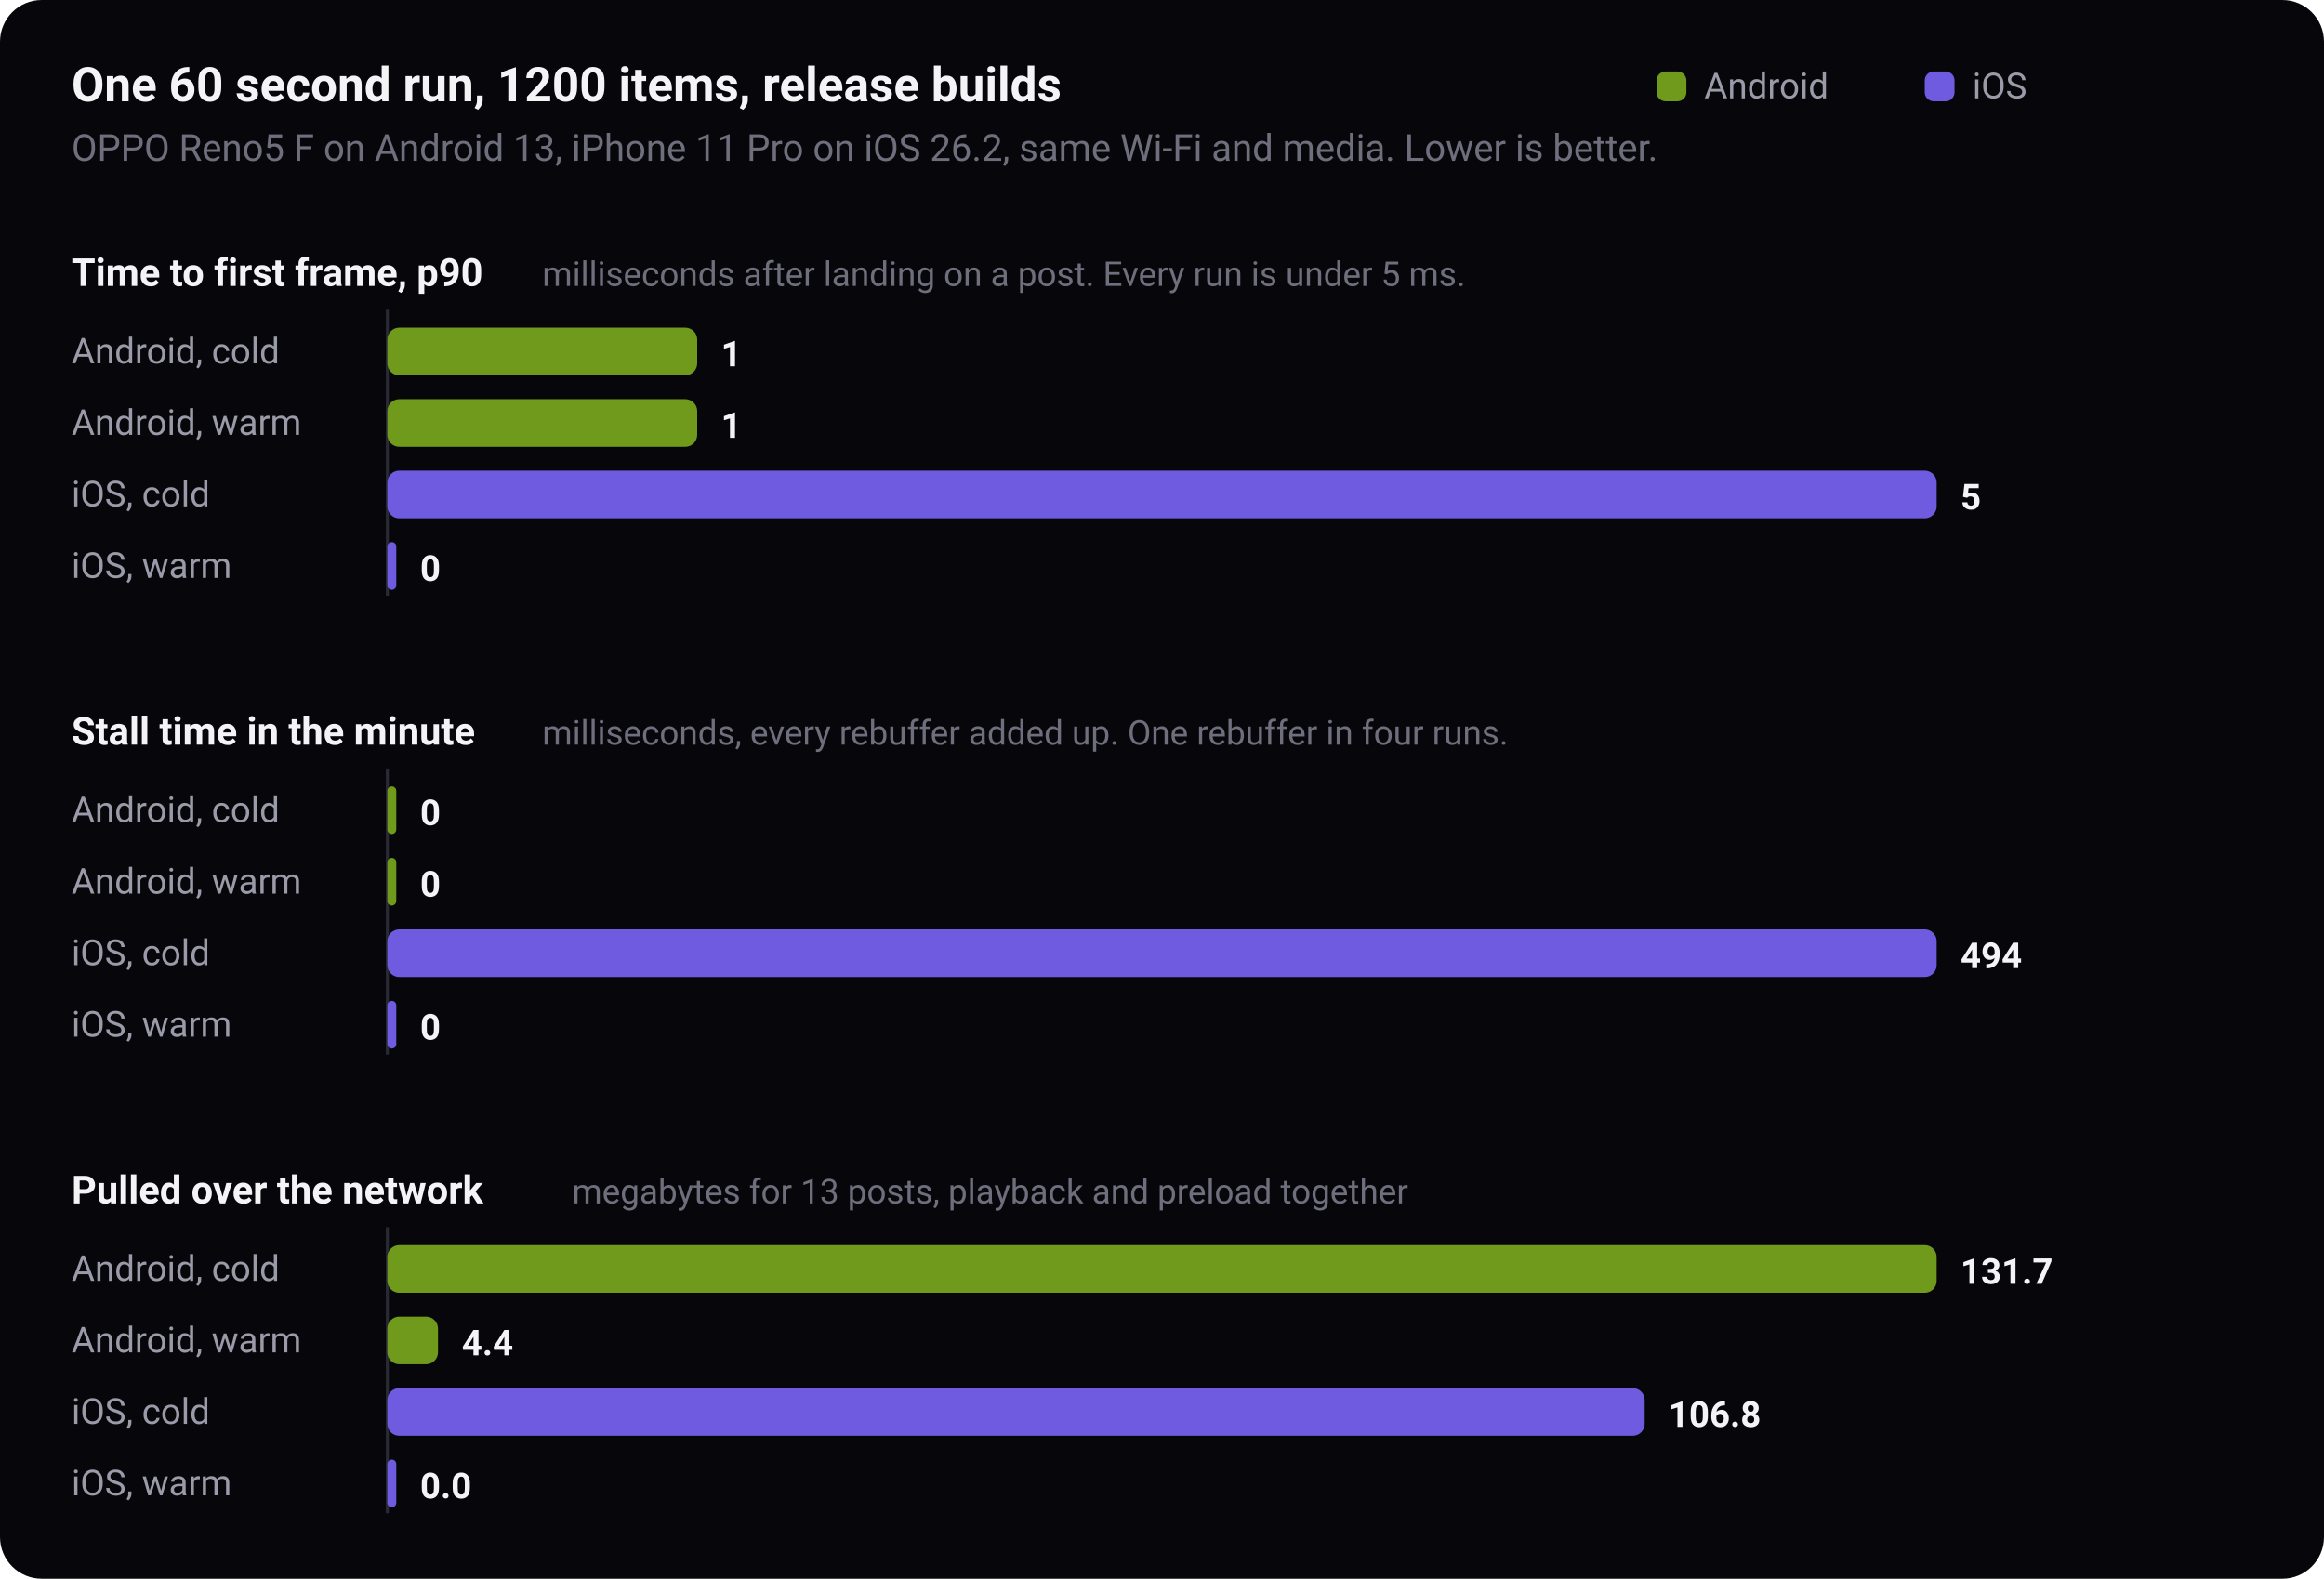
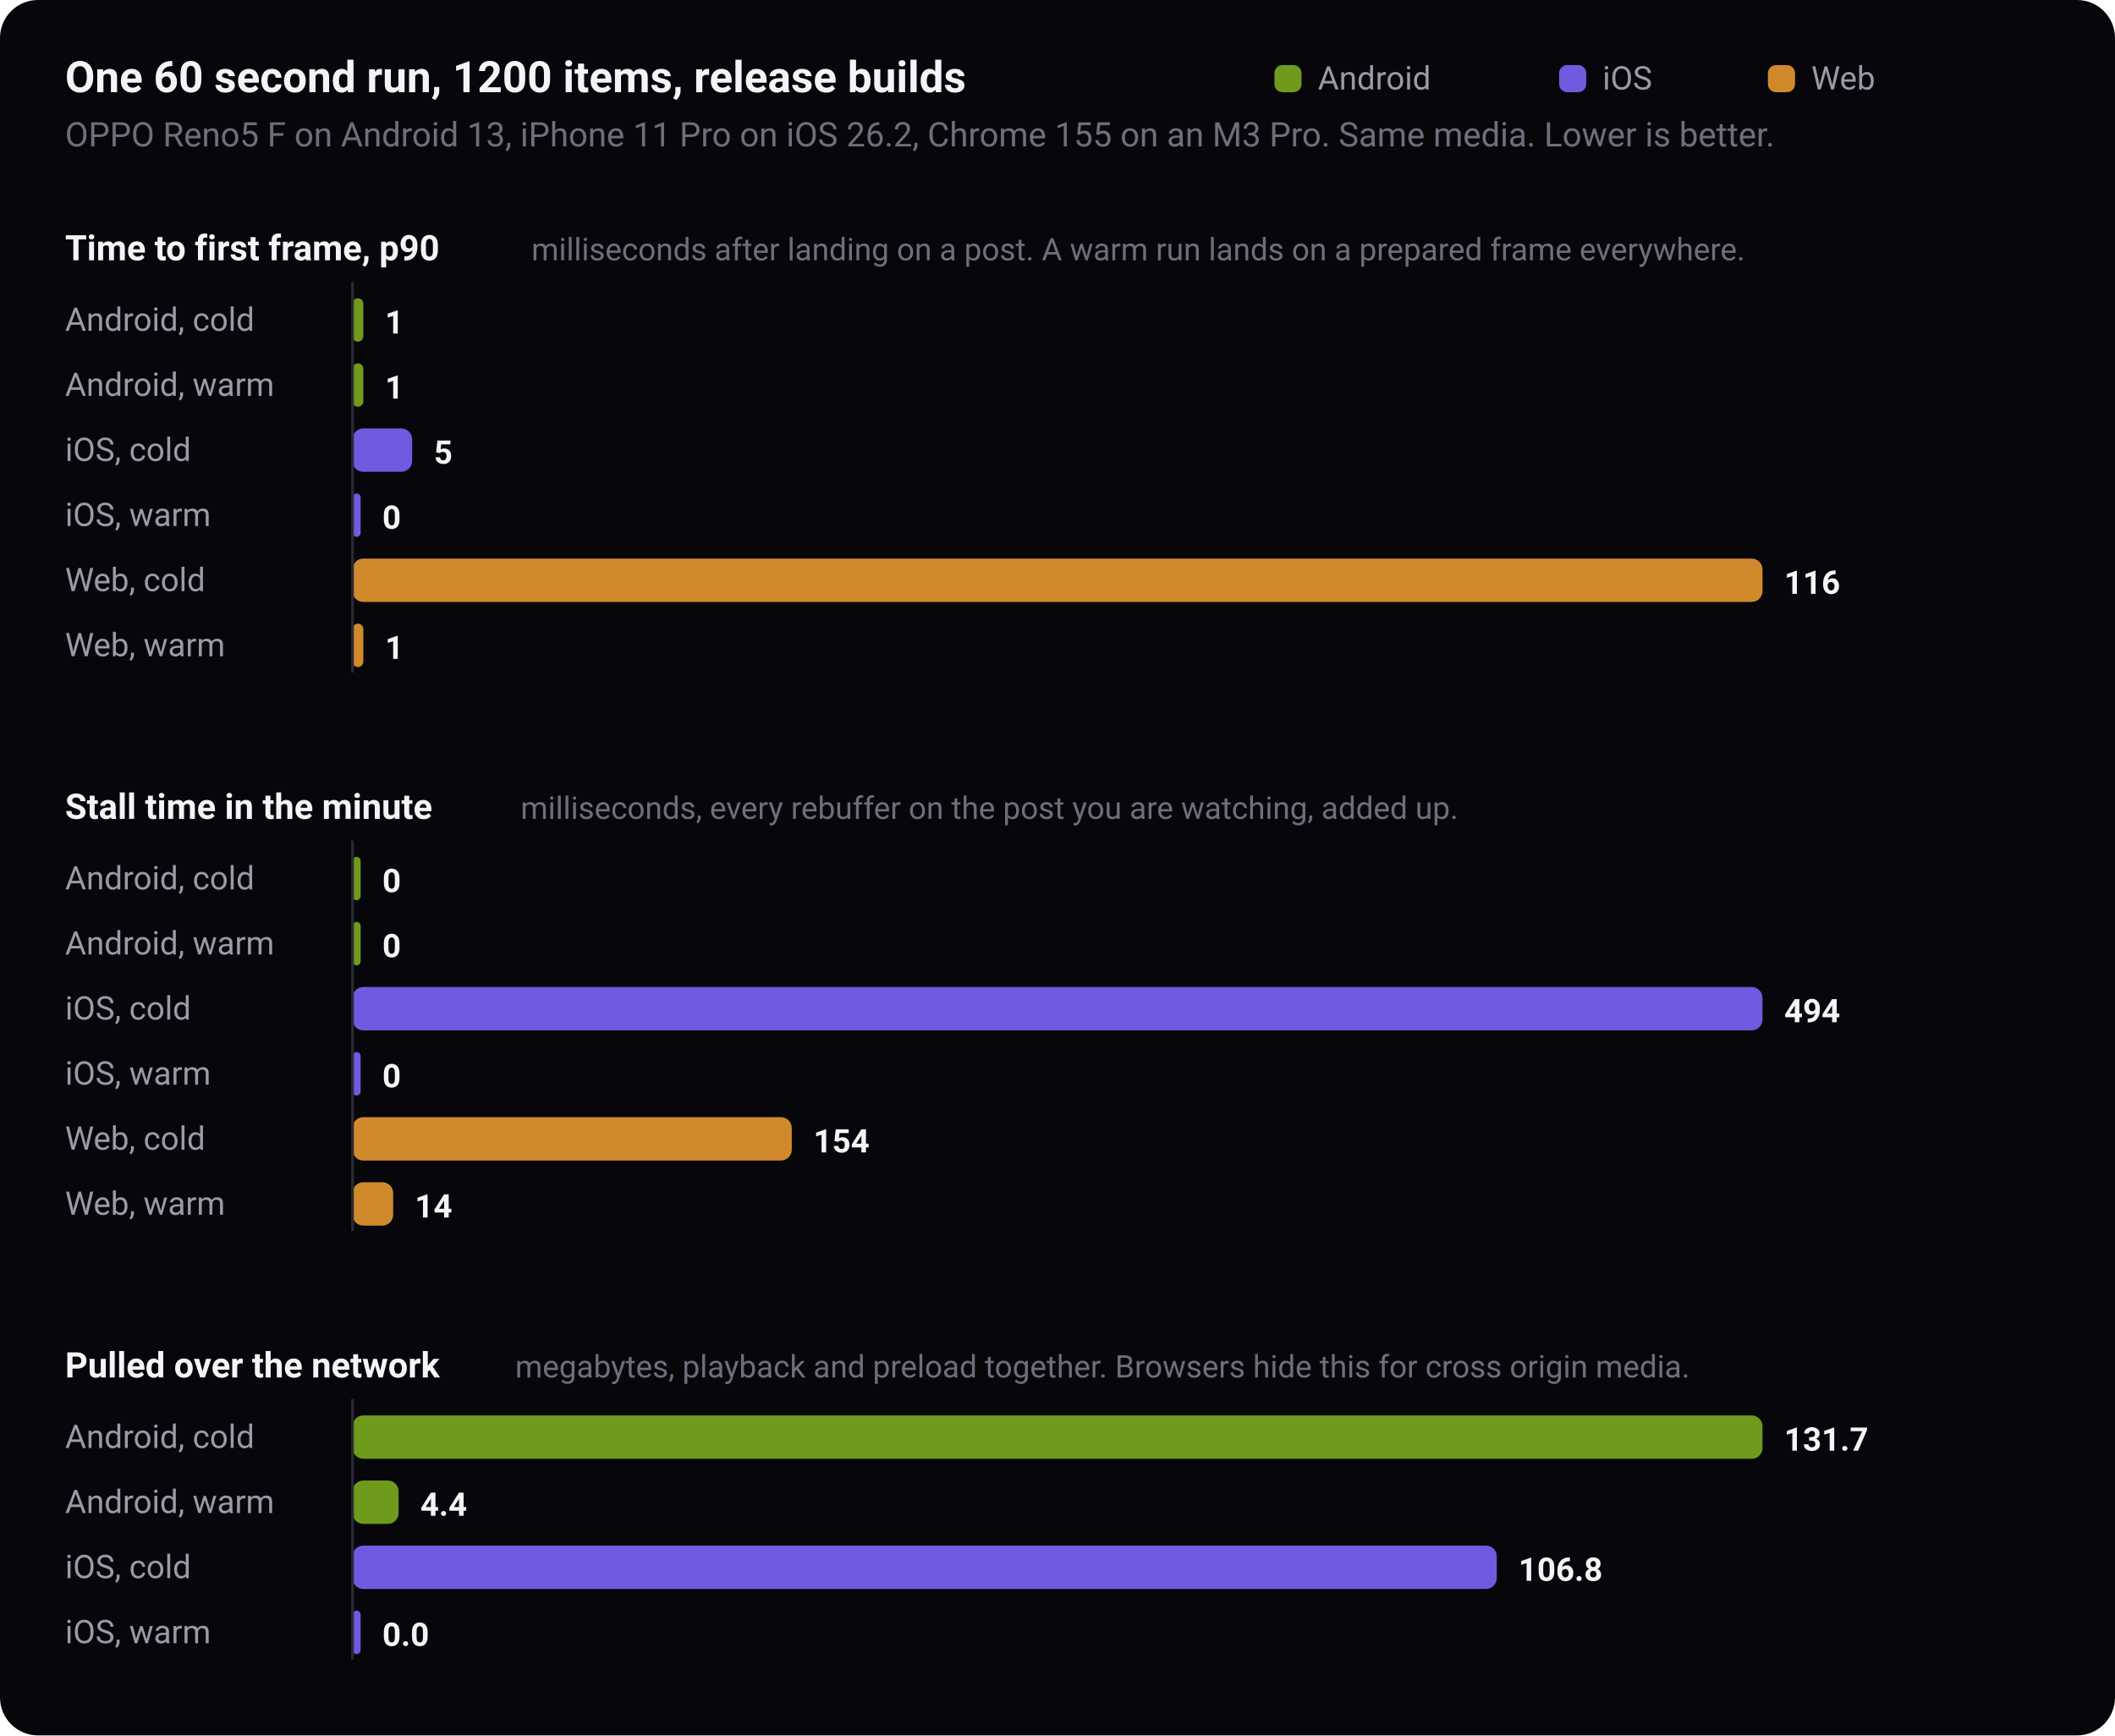
- <svg xmlns="http://www.w3.org/2000/svg" viewBox="0 0 780 530" width="780" height="530" role="img" aria-label="Benchmark results for Android and iOS: time to first frame, stall time and network traffic, on a cold and a warm cache">
+ <svg xmlns="http://www.w3.org/2000/svg" viewBox="0 0 780 640" width="780" height="640" role="img" aria-label="Benchmark results for Android, iOS and the web: time to first frame, stall time and network traffic, on a cold and a warm cache">
  <style>
    .bg { fill: #07070B; }
    .t { font-family: ui-sans-serif, -apple-system, "Segoe UI", Roboto, sans-serif; }
    .title { fill: #F4F4F6; font-size: 16px; font-weight: 700; }
    .sub { fill: #6E6E7C; font-size: 12.5px; }
    .panel { fill: #F4F4F6; font-size: 13px; font-weight: 700; }
    .unit { fill: #6E6E7C; font-size: 11.5px; }
    .row { fill: #9A9AA8; font-size: 12px; }
    .val { fill: #F4F4F6; font-size: 12px; font-weight: 700; }
    .axis { stroke: #2A2A36; stroke-width: 1; }
    .legend { fill: #9A9AA8; font-size: 12px; }
  </style>
-   <rect class="bg" width="780" height="530" rx="14" />
+   <rect class="bg" width="780" height="640" rx="14" />
  <text class="t title" x="24" y="34">One 60 second run, 1200 items, release builds</text>
-   <text class="t sub" x="24" y="54">OPPO Reno5 F on Android 13, iPhone 11 Pro on iOS 26.2, same Wi-Fi and media. Lower is better.</text>
-   <rect x="556" y="24" width="10" height="10" rx="3" fill="#6F9A1C" />
-   <text class="t legend" x="572" y="33">Android</text>
-   <rect x="646" y="24" width="10" height="10" rx="3" fill="#6F5BE0" />
-   <text class="t legend" x="662" y="33">iOS</text>
+   <text class="t sub" x="24" y="54">OPPO Reno5 F on Android 13, iPhone 11 Pro on iOS 26.2, Chrome 155 on an M3 Pro. Same media. Lower is better.</text>
+   <rect x="470" y="24" width="10" height="10" rx="3" fill="#6F9A1C" />
+   <text class="t legend" x="486" y="33">Android</text>
+   <rect x="575" y="24" width="10" height="10" rx="3" fill="#6F5BE0" />
+   <text class="t legend" x="591" y="33">iOS</text>
+   <rect x="652" y="24" width="10" height="10" rx="3" fill="#D08A2C" />
+   <text class="t legend" x="668" y="33">Web</text>
  <text class="t panel" x="24" y="96">Time to first frame, p90</text>
-   <text class="t unit" x="182" y="96">milliseconds after landing on a post. Every run is under 5 ms.</text>
-   <line class="axis" x1="130" y1="104" x2="130" y2="200" />
+   <text class="t unit" x="196" y="96">milliseconds after landing on a post. A warm run lands on a prepared frame everywhere.</text>
  <text class="t row" x="24" y="122">Android, cold</text>
-   <rect x="130" y="110" width="104" height="16" rx="4" fill="#6F9A1C" />
-   <text class="t val" x="242" y="123">1</text>
+   <rect x="130" y="110" width="4" height="16" rx="2.0" fill="#6F9A1C" />
+   <text class="t val" x="142" y="123">1</text>
  <text class="t row" x="24" y="146">Android, warm</text>
-   <rect x="130" y="134" width="104" height="16" rx="4" fill="#6F9A1C" />
-   <text class="t val" x="242" y="147">1</text>
+   <rect x="130" y="134" width="4" height="16" rx="2.0" fill="#6F9A1C" />
+   <text class="t val" x="142" y="147">1</text>
  <text class="t row" x="24" y="170">iOS, cold</text>
-   <rect x="130" y="158" width="520" height="16" rx="4" fill="#6F5BE0" />
-   <text class="t val" x="658" y="171">5</text>
+   <rect x="130" y="158" width="22" height="16" rx="4" fill="#6F5BE0" />
+   <text class="t val" x="160" y="171">5</text>
  <text class="t row" x="24" y="194">iOS, warm</text>
  <rect x="130" y="182" width="3" height="16" rx="1.5" fill="#6F5BE0" />
  <text class="t val" x="141" y="195">0</text>
-   <text class="t panel" x="24" y="250">Stall time in the minute</text>
-   <text class="t unit" x="182" y="250">milliseconds, every rebuffer added up. One rebuffer in four runs.</text>
-   <line class="axis" x1="130" y1="258" x2="130" y2="354" />
-   <text class="t row" x="24" y="276">Android, cold</text>
-   <rect x="130" y="264" width="3" height="16" rx="1.5" fill="#6F9A1C" />
-   <text class="t val" x="141" y="277">0</text>
-   <text class="t row" x="24" y="300">Android, warm</text>
-   <rect x="130" y="288" width="3" height="16" rx="1.5" fill="#6F9A1C" />
-   <text class="t val" x="141" y="301">0</text>
-   <text class="t row" x="24" y="324">iOS, cold</text>
-   <rect x="130" y="312" width="520" height="16" rx="4" fill="#6F5BE0" />
-   <text class="t val" x="658" y="325">494</text>
-   <text class="t row" x="24" y="348">iOS, warm</text>
-   <rect x="130" y="336" width="3" height="16" rx="1.5" fill="#6F5BE0" />
-   <text class="t val" x="141" y="349">0</text>
-   <text class="t panel" x="24" y="404">Pulled over the network</text>
-   <text class="t unit" x="192" y="404">megabytes for 13 posts, playback and preload together</text>
-   <line class="axis" x1="130" y1="412" x2="130" y2="508" />
-   <text class="t row" x="24" y="430">Android, cold</text>
-   <rect x="130" y="418" width="520" height="16" rx="4" fill="#6F9A1C" />
-   <text class="t val" x="658" y="431">131.7</text>
-   <text class="t row" x="24" y="454">Android, warm</text>
-   <rect x="130" y="442" width="17" height="16" rx="4" fill="#6F9A1C" />
-   <text class="t val" x="155" y="455">4.4</text>
-   <text class="t row" x="24" y="478">iOS, cold</text>
-   <rect x="130" y="466" width="422" height="16" rx="4" fill="#6F5BE0" />
-   <text class="t val" x="560" y="479">106.8</text>
-   <text class="t row" x="24" y="502">iOS, warm</text>
-   <rect x="130" y="490" width="3" height="16" rx="1.5" fill="#6F5BE0" />
-   <text class="t val" x="141" y="503">0.0</text>
+   <text class="t row" x="24" y="218">Web, cold</text>
+   <rect x="130" y="206" width="520" height="16" rx="4" fill="#D08A2C" />
+   <text class="t val" x="658" y="219">116</text>
+   <text class="t row" x="24" y="242">Web, warm</text>
+   <rect x="130" y="230" width="4" height="16" rx="2.0" fill="#D08A2C" />
+   <text class="t val" x="142" y="243">1</text>
+   <line class="axis" x1="130" y1="104" x2="130" y2="248" />
+   <text class="t panel" x="24" y="302">Stall time in the minute</text>
+   <text class="t unit" x="192" y="302">milliseconds, every rebuffer on the post you are watching, added up.</text>
+   <text class="t row" x="24" y="328">Android, cold</text>
+   <rect x="130" y="316" width="3" height="16" rx="1.5" fill="#6F9A1C" />
+   <text class="t val" x="141" y="329">0</text>
+   <text class="t row" x="24" y="352">Android, warm</text>
+   <rect x="130" y="340" width="3" height="16" rx="1.5" fill="#6F9A1C" />
+   <text class="t val" x="141" y="353">0</text>
+   <text class="t row" x="24" y="376">iOS, cold</text>
+   <rect x="130" y="364" width="520" height="16" rx="4" fill="#6F5BE0" />
+   <text class="t val" x="658" y="377">494</text>
+   <text class="t row" x="24" y="400">iOS, warm</text>
+   <rect x="130" y="388" width="3" height="16" rx="1.5" fill="#6F5BE0" />
+   <text class="t val" x="141" y="401">0</text>
+   <text class="t row" x="24" y="424">Web, cold</text>
+   <rect x="130" y="412" width="162" height="16" rx="4" fill="#D08A2C" />
+   <text class="t val" x="300" y="425">154</text>
+   <text class="t row" x="24" y="448">Web, warm</text>
+   <rect x="130" y="436" width="15" height="16" rx="4" fill="#D08A2C" />
+   <text class="t val" x="153" y="449">14</text>
+   <line class="axis" x1="130" y1="310" x2="130" y2="454" />
+   <text class="t panel" x="24" y="508">Pulled over the network</text>
+   <text class="t unit" x="190" y="508">megabytes, playback and preload together. Browsers hide this for cross origin media.</text>
+   <text class="t row" x="24" y="534">Android, cold</text>
+   <rect x="130" y="522" width="520" height="16" rx="4" fill="#6F9A1C" />
+   <text class="t val" x="658" y="535">131.7</text>
+   <text class="t row" x="24" y="558">Android, warm</text>
+   <rect x="130" y="546" width="17" height="16" rx="4" fill="#6F9A1C" />
+   <text class="t val" x="155" y="559">4.4</text>
+   <text class="t row" x="24" y="582">iOS, cold</text>
+   <rect x="130" y="570" width="422" height="16" rx="4" fill="#6F5BE0" />
+   <text class="t val" x="560" y="583">106.8</text>
+   <text class="t row" x="24" y="606">iOS, warm</text>
+   <rect x="130" y="594" width="3" height="16" rx="1.5" fill="#6F5BE0" />
+   <text class="t val" x="141" y="607">0.0</text>
+   <line class="axis" x1="130" y1="516" x2="130" y2="612" />
</svg>
